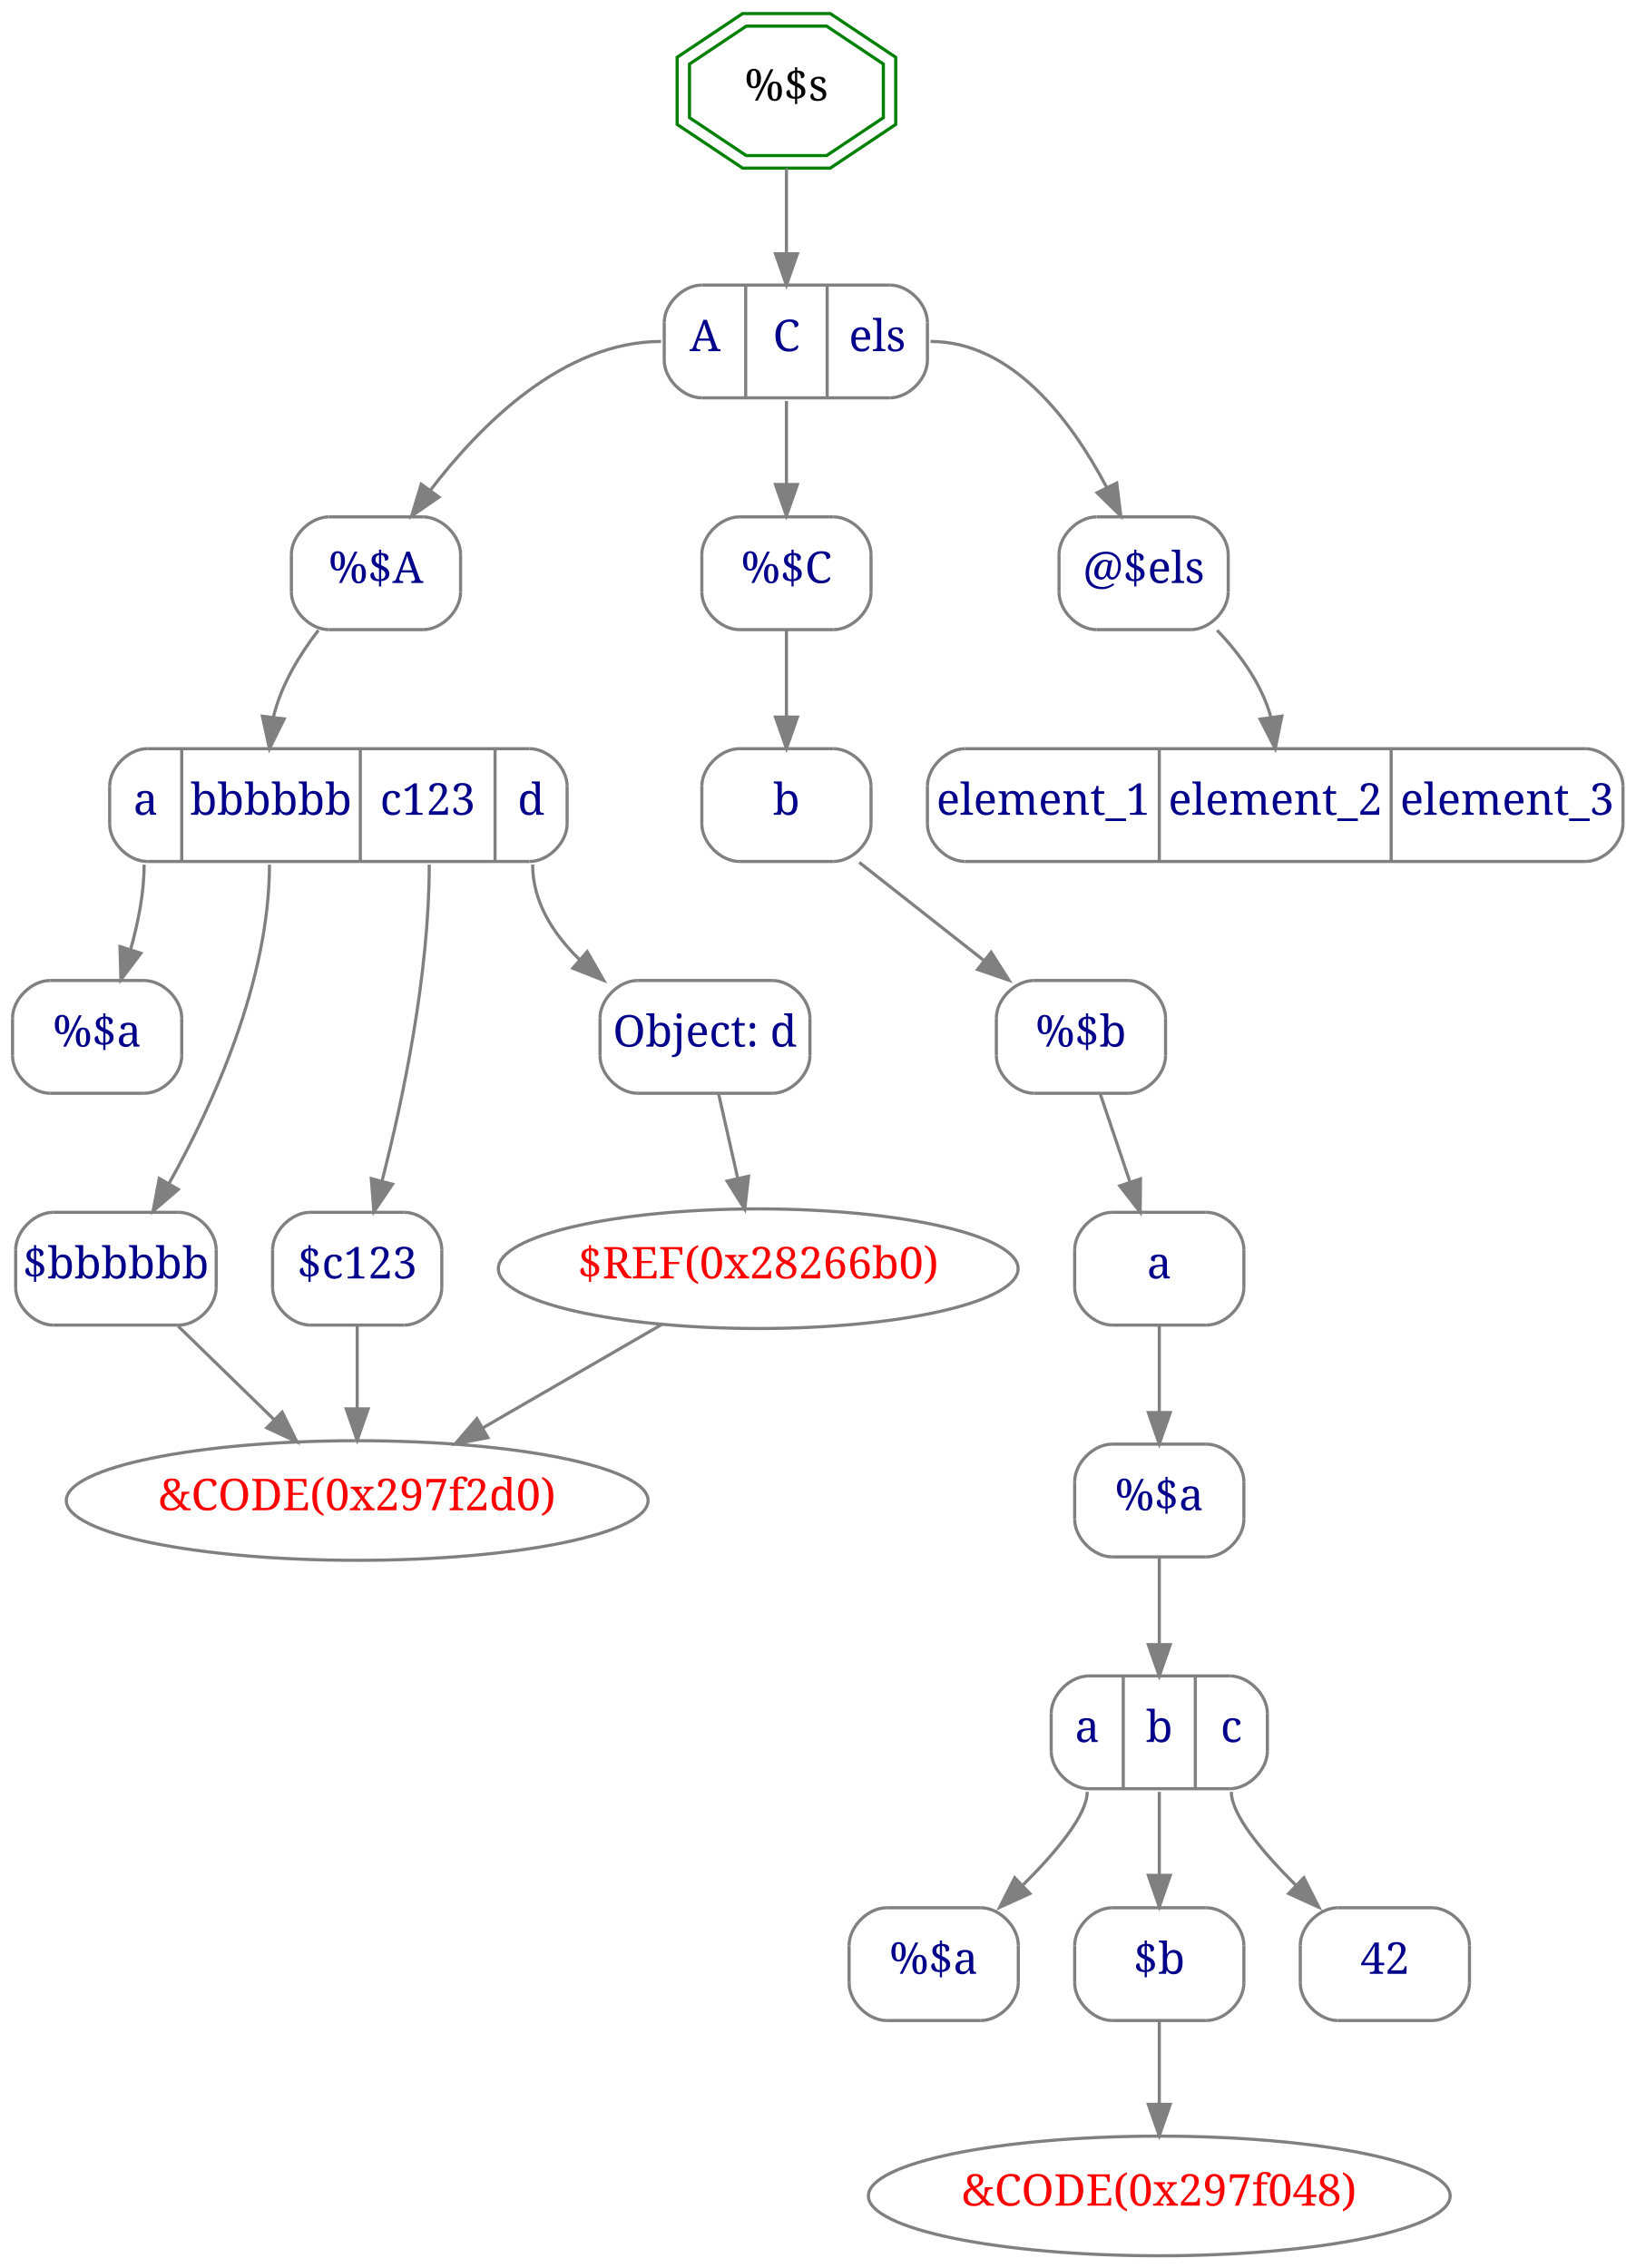
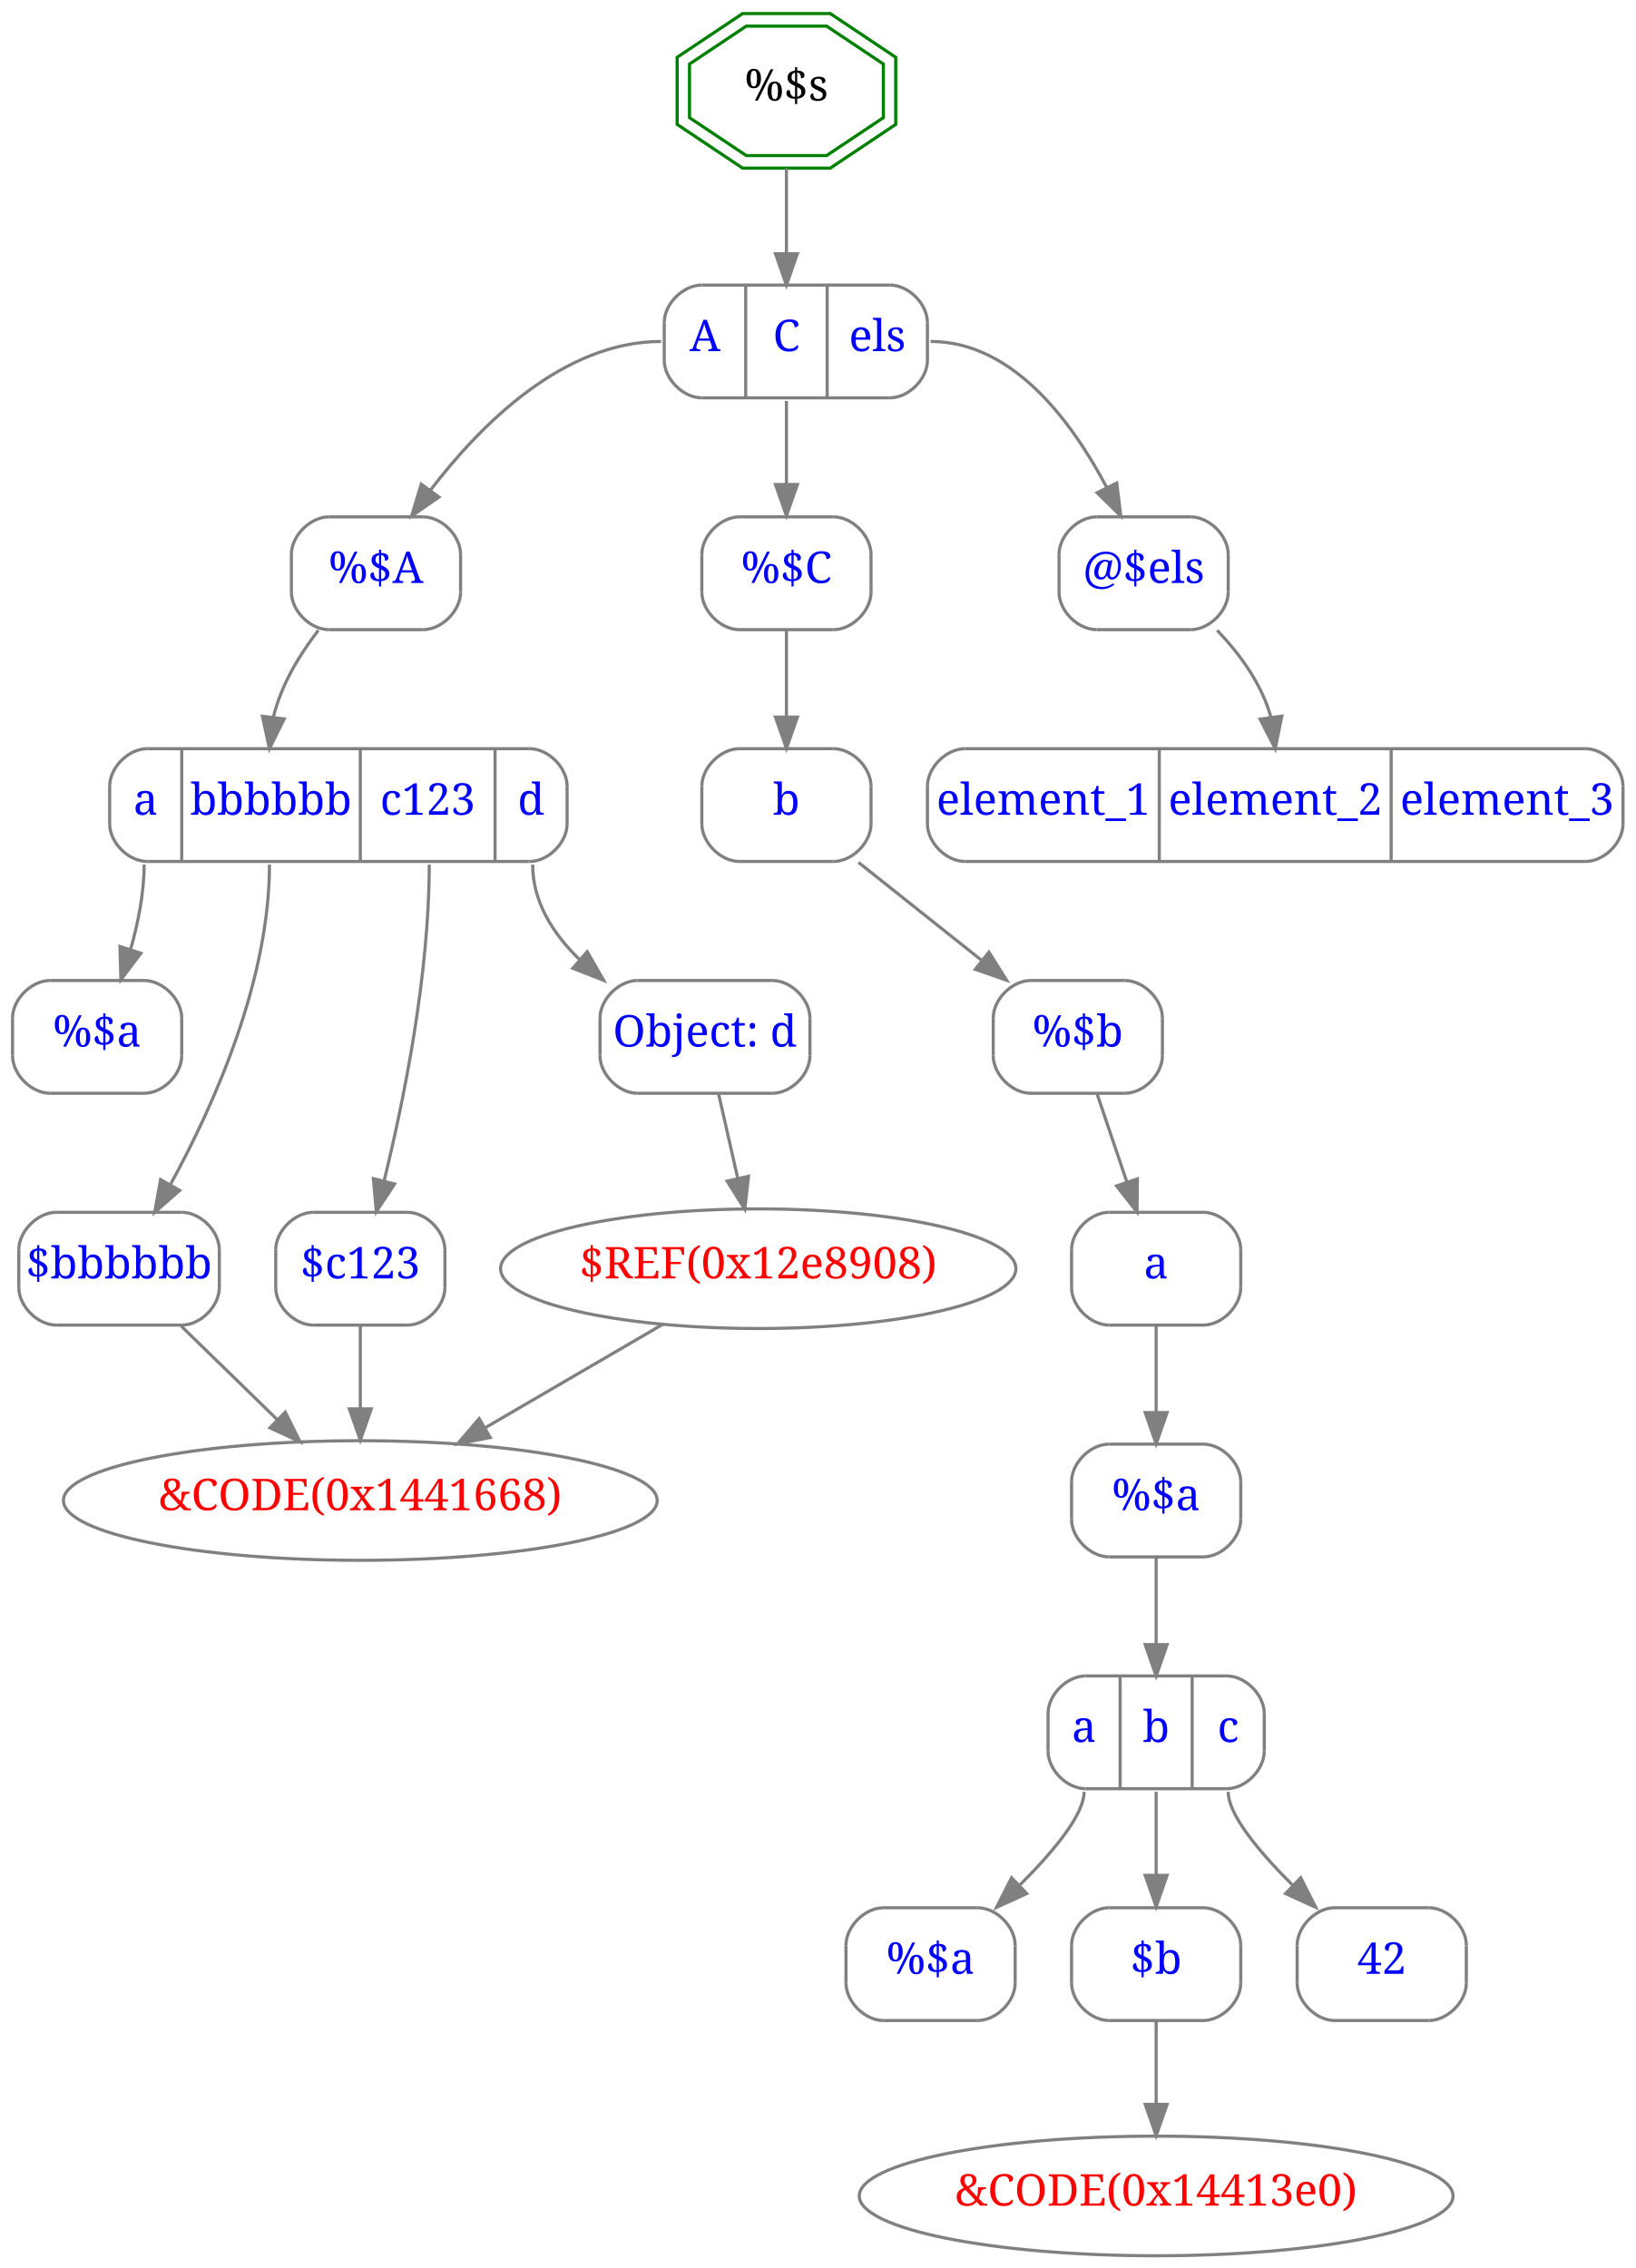
<svg xmlns="http://www.w3.org/2000/svg" width="522pt" height="724pt" viewBox="0.00 0.00 522.00 724.00">
  <g id="graph1" class="graph" transform="scale(1 1) rotate(0) translate(4 720)">
    <polygon fill="white" stroke="white" points="-4,5 -4,-720 519,-720 519,5 -4,5" />
    <g id="node1" class="node">
      <polygon fill="none" stroke="green" points="277.938,-682.44 277.938,-699.56 259.815,-711.665 234.185,-711.665 216.062,-699.56 216.062,-682.44 234.185,-670.335 259.815,-670.335 277.938,-682.44" />
      <polygon fill="none" stroke="green" points="281.882,-680.285 281.882,-701.715 260.997,-715.665 233.003,-715.665 212.118,-701.715 212.118,-680.285 233.003,-666.335 260.997,-666.335 281.882,-680.285" />
      <text text-anchor="middle" x="247" y="-687.9" font-family="Times Roman,serif" font-size="14.00">%$s</text>
    </g>
    <g id="node2" class="node">
      <polyline fill="none" stroke="grey" points="220,-593 280,-593 " />
      <path fill="none" stroke="grey" d="M280,-593C286,-593 292,-599 292,-605" />
      <polyline fill="none" stroke="grey" points="292,-605 292,-617 " />
      <path fill="none" stroke="grey" d="M292,-617C292,-623 286,-629 280,-629" />
      <polyline fill="none" stroke="grey" points="280,-629 220,-629 " />
      <path fill="none" stroke="grey" d="M220,-629C214,-629 208,-623 208,-617" />
      <polyline fill="none" stroke="grey" points="208,-617 208,-605 " />
      <path fill="none" stroke="grey" d="M208,-605C208,-599 214,-593 220,-593" />
-       <text text-anchor="middle" x="221" y="-607.9" font-family="Times Roman,serif" font-size="14.00" fill="darkblue">A</text>
+       <text text-anchor="middle" x="221" y="-607.9" font-family="Times Roman,serif" font-size="14.00" fill="blue">A</text>
      <polyline fill="none" stroke="grey" points="234,-593 234,-629 " />
-       <text text-anchor="middle" x="247" y="-607.9" font-family="Times Roman,serif" font-size="14.00" fill="darkblue">C</text>
+       <text text-anchor="middle" x="247" y="-607.9" font-family="Times Roman,serif" font-size="14.00" fill="blue">C</text>
      <polyline fill="none" stroke="grey" points="260,-593 260,-629 " />
-       <text text-anchor="middle" x="276" y="-607.9" font-family="Times Roman,serif" font-size="14.00" fill="darkblue">els</text>
+       <text text-anchor="middle" x="276" y="-607.9" font-family="Times Roman,serif" font-size="14.00" fill="blue">els</text>
    </g>
    <g id="edge2" class="edge">
      <path fill="none" stroke="grey" d="M247,-666.261C247,-658.012 247,-648.558 247,-639.298" />
      <polygon fill="grey" stroke="grey" points="250.5,-639 247,-629 243.5,-639 250.5,-639" />
    </g>
    <g id="node4" class="node">
      <polyline fill="none" stroke="grey" points="101,-519 131,-519 " />
      <path fill="none" stroke="grey" d="M131,-519C137,-519 143,-525 143,-531" />
      <polyline fill="none" stroke="grey" points="143,-531 143,-543 " />
      <path fill="none" stroke="grey" d="M143,-543C143,-549 137,-555 131,-555" />
      <polyline fill="none" stroke="grey" points="131,-555 101,-555 " />
      <path fill="none" stroke="grey" d="M101,-555C95,-555 89,-549 89,-543" />
      <polyline fill="none" stroke="grey" points="89,-543 89,-531 " />
      <path fill="none" stroke="grey" d="M89,-531C89,-525 95,-519 101,-519" />
-       <text text-anchor="middle" x="116" y="-533.9" font-family="Times Roman,serif" font-size="14.00" fill="darkblue">%$A</text>
+       <text text-anchor="middle" x="116" y="-533.9" font-family="Times Roman,serif" font-size="14.00" fill="blue">%$A</text>
    </g>
    <g id="edge4" class="edge">
      <path fill="none" stroke="grey" d="M207,-611C175.9,-611 149.52,-584.662 133.296,-563.412" />
      <polygon fill="grey" stroke="grey" points="136.1,-561.317 127.385,-555.292 130.441,-565.437 136.1,-561.317" />
    </g>
    <g id="node22" class="node">
      <polyline fill="none" stroke="grey" points="232,-519 262,-519 " />
      <path fill="none" stroke="grey" d="M262,-519C268,-519 274,-525 274,-531" />
      <polyline fill="none" stroke="grey" points="274,-531 274,-543 " />
      <path fill="none" stroke="grey" d="M274,-543C274,-549 268,-555 262,-555" />
      <polyline fill="none" stroke="grey" points="262,-555 232,-555 " />
      <path fill="none" stroke="grey" d="M232,-555C226,-555 220,-549 220,-543" />
      <polyline fill="none" stroke="grey" points="220,-543 220,-531 " />
      <path fill="none" stroke="grey" d="M220,-531C220,-525 226,-519 232,-519" />
-       <text text-anchor="middle" x="247" y="-533.9" font-family="Times Roman,serif" font-size="14.00" fill="darkblue">%$C</text>
+       <text text-anchor="middle" x="247" y="-533.9" font-family="Times Roman,serif" font-size="14.00" fill="blue">%$C</text>
    </g>
    <g id="edge24" class="edge">
      <path fill="none" stroke="grey" d="M247,-592C247,-583.406 247,-574.057 247,-565.546" />
      <polygon fill="grey" stroke="grey" points="250.5,-565.333 247,-555.333 243.5,-565.333 250.5,-565.333" />
    </g>
    <g id="node42" class="node">
      <polyline fill="none" stroke="grey" points="346,-519 376,-519 " />
      <path fill="none" stroke="grey" d="M376,-519C382,-519 388,-525 388,-531" />
      <polyline fill="none" stroke="grey" points="388,-531 388,-543 " />
      <path fill="none" stroke="grey" d="M388,-543C388,-549 382,-555 376,-555" />
      <polyline fill="none" stroke="grey" points="376,-555 346,-555 " />
      <path fill="none" stroke="grey" d="M346,-555C340,-555 334,-549 334,-543" />
      <polyline fill="none" stroke="grey" points="334,-543 334,-531 " />
      <path fill="none" stroke="grey" d="M334,-531C334,-525 340,-519 346,-519" />
-       <text text-anchor="middle" x="361" y="-533.9" font-family="Times Roman,serif" font-size="14.00" fill="darkblue">@$els</text>
+       <text text-anchor="middle" x="361" y="-533.9" font-family="Times Roman,serif" font-size="14.00" fill="blue">@$els</text>
    </g>
    <g id="edge44" class="edge">
      <path fill="none" stroke="grey" d="M293,-611C319.176,-611 338.025,-585.586 349.146,-564.545" />
      <polygon fill="grey" stroke="grey" points="352.425,-565.809 353.71,-555.292 346.147,-562.712 352.425,-565.809" />
    </g>
    <g id="node6" class="node">
      <polyline fill="none" stroke="grey" points="43,-445 165,-445 " />
      <path fill="none" stroke="grey" d="M165,-445C171,-445 177,-451 177,-457" />
      <polyline fill="none" stroke="grey" points="177,-457 177,-469 " />
      <path fill="none" stroke="grey" d="M177,-469C177,-475 171,-481 165,-481" />
      <polyline fill="none" stroke="grey" points="165,-481 43,-481 " />
      <path fill="none" stroke="grey" d="M43,-481C37,-481 31,-475 31,-469" />
      <polyline fill="none" stroke="grey" points="31,-469 31,-457 " />
      <path fill="none" stroke="grey" d="M31,-457C31,-451 37,-445 43,-445" />
-       <text text-anchor="middle" x="42.5" y="-459.9" font-family="Times Roman,serif" font-size="14.00" fill="darkblue">a</text>
+       <text text-anchor="middle" x="42.5" y="-459.9" font-family="Times Roman,serif" font-size="14.00" fill="blue">a</text>
      <polyline fill="none" stroke="grey" points="54,-445 54,-481 " />
-       <text text-anchor="middle" x="82.5" y="-459.9" font-family="Times Roman,serif" font-size="14.00" fill="darkblue">bbbbbb</text>
+       <text text-anchor="middle" x="82.5" y="-459.9" font-family="Times Roman,serif" font-size="14.00" fill="blue">bbbbbb</text>
      <polyline fill="none" stroke="grey" points="111,-445 111,-481 " />
-       <text text-anchor="middle" x="132.5" y="-459.9" font-family="Times Roman,serif" font-size="14.00" fill="darkblue">c123</text>
+       <text text-anchor="middle" x="132.5" y="-459.9" font-family="Times Roman,serif" font-size="14.00" fill="blue">c123</text>
      <polyline fill="none" stroke="grey" points="154,-445 154,-481 " />
-       <text text-anchor="middle" x="165.5" y="-459.9" font-family="Times Roman,serif" font-size="14.00" fill="darkblue">d</text>
+       <text text-anchor="middle" x="165.5" y="-459.9" font-family="Times Roman,serif" font-size="14.00" fill="blue">d</text>
    </g>
    <g id="edge6" class="edge">
      <path fill="none" stroke="grey" d="M97.607,-518.796C91.536,-510.947 85.704,-501.296 83.235,-491.013" />
      <polygon fill="grey" stroke="grey" points="86.698,-490.497 82,-481 79.75,-491.353 86.698,-490.497" />
    </g>
    <g id="node8" class="node">
      <polyline fill="none" stroke="grey" points="12,-371 42,-371 " />
      <path fill="none" stroke="grey" d="M42,-371C48,-371 54,-377 54,-383" />
      <polyline fill="none" stroke="grey" points="54,-383 54,-395 " />
      <path fill="none" stroke="grey" d="M54,-395C54,-401 48,-407 42,-407" />
      <polyline fill="none" stroke="grey" points="42,-407 12,-407 " />
      <path fill="none" stroke="grey" d="M12,-407C6,-407 0,-401 0,-395" />
      <polyline fill="none" stroke="grey" points="0,-395 0,-383 " />
      <path fill="none" stroke="grey" d="M0,-383C0,-377 6,-371 12,-371" />
-       <text text-anchor="middle" x="27" y="-385.9" font-family="Times Roman,serif" font-size="14.00" fill="darkblue">%$a</text>
+       <text text-anchor="middle" x="27" y="-385.9" font-family="Times Roman,serif" font-size="14.00" fill="blue">%$a</text>
    </g>
    <g id="edge8" class="edge">
      <path fill="none" stroke="grey" d="M42,-444C42,-434.966 40.093,-425.381 37.639,-416.788" />
      <polygon fill="grey" stroke="grey" points="40.968,-415.706 34.588,-407.247 34.3,-417.838 40.968,-415.706" />
    </g>
    <g id="node10" class="node">
-       <polyline fill="none" stroke="grey" points="13,-297 53,-297 " />
-       <path fill="none" stroke="grey" d="M53,-297C59,-297 65,-303 65,-309" />
-       <polyline fill="none" stroke="grey" points="65,-309 65,-321 " />
-       <path fill="none" stroke="grey" d="M65,-321C65,-327 59,-333 53,-333" />
-       <polyline fill="none" stroke="grey" points="53,-333 13,-333 " />
-       <path fill="none" stroke="grey" d="M13,-333C7,-333 1,-327 1,-321" />
-       <polyline fill="none" stroke="grey" points="1,-321 1,-309 " />
-       <path fill="none" stroke="grey" d="M1,-309C1,-303 7,-297 13,-297" />
-       <text text-anchor="middle" x="33" y="-311.9" font-family="Times Roman,serif" font-size="14.00" fill="darkblue">$bbbbbb</text>
+       <polyline fill="none" stroke="grey" points="14,-297 54,-297 " />
+       <path fill="none" stroke="grey" d="M54,-297C60,-297 66,-303 66,-309" />
+       <polyline fill="none" stroke="grey" points="66,-309 66,-321 " />
+       <path fill="none" stroke="grey" d="M66,-321C66,-327 60,-333 54,-333" />
+       <polyline fill="none" stroke="grey" points="54,-333 14,-333 " />
+       <path fill="none" stroke="grey" d="M14,-333C8,-333 2,-327 2,-321" />
+       <polyline fill="none" stroke="grey" points="2,-321 2,-309 " />
+       <path fill="none" stroke="grey" d="M2,-309C2,-303 8,-297 14,-297" />
+       <text text-anchor="middle" x="34" y="-311.9" font-family="Times Roman,serif" font-size="14.00" fill="blue">$bbbbbb</text>
    </g>
    <g id="edge10" class="edge">
-       <path fill="none" stroke="grey" d="M82,-444C82,-406.874 64.044,-367.425 49.872,-342.07" />
-       <polygon fill="grey" stroke="grey" points="52.894,-340.305 44.861,-333.397 46.833,-343.806 52.894,-340.305" />
+       <path fill="none" stroke="grey" d="M82,-444C82,-406.919 64.364,-367.394 50.472,-342.012" />
+       <polygon fill="grey" stroke="grey" points="53.348,-339.989 45.375,-333.012 47.257,-343.438 53.348,-339.989" />
    </g>
    <g id="node14" class="node">
-       <polyline fill="none" stroke="grey" points="95,-297 125,-297 " />
-       <path fill="none" stroke="grey" d="M125,-297C131,-297 137,-303 137,-309" />
-       <polyline fill="none" stroke="grey" points="137,-309 137,-321 " />
-       <path fill="none" stroke="grey" d="M137,-321C137,-327 131,-333 125,-333" />
-       <polyline fill="none" stroke="grey" points="125,-333 95,-333 " />
-       <path fill="none" stroke="grey" d="M95,-333C89,-333 83,-327 83,-321" />
-       <polyline fill="none" stroke="grey" points="83,-321 83,-309 " />
-       <path fill="none" stroke="grey" d="M83,-309C83,-303 89,-297 95,-297" />
-       <text text-anchor="middle" x="110" y="-311.9" font-family="Times Roman,serif" font-size="14.00" fill="darkblue">$c123</text>
+       <polyline fill="none" stroke="grey" points="96,-297 126,-297 " />
+       <path fill="none" stroke="grey" d="M126,-297C132,-297 138,-303 138,-309" />
+       <polyline fill="none" stroke="grey" points="138,-309 138,-321 " />
+       <path fill="none" stroke="grey" d="M138,-321C138,-327 132,-333 126,-333" />
+       <polyline fill="none" stroke="grey" points="126,-333 96,-333 " />
+       <path fill="none" stroke="grey" d="M96,-333C90,-333 84,-327 84,-321" />
+       <polyline fill="none" stroke="grey" points="84,-321 84,-309 " />
+       <path fill="none" stroke="grey" d="M84,-309C84,-303 90,-297 96,-297" />
+       <text text-anchor="middle" x="111" y="-311.9" font-family="Times Roman,serif" font-size="14.00" fill="blue">$c123</text>
    </g>
    <g id="edge14" class="edge">
-       <path fill="none" stroke="grey" d="M133,-444C133,-408.81 124.602,-369.047 117.956,-343.086" />
-       <polygon fill="grey" stroke="grey" points="121.278,-341.96 115.334,-333.189 114.511,-343.752 121.278,-341.96" />
+       <path fill="none" stroke="grey" d="M133,-444C133,-408.856 124.967,-369.084 118.61,-343.108" />
+       <polygon fill="grey" stroke="grey" points="121.95,-342.04 116.103,-333.205 115.164,-343.758 121.95,-342.04" />
    </g>
    <g id="node17" class="node">
      <polyline fill="none" stroke="grey" points="199.5,-371 242.5,-371 " />
      <path fill="none" stroke="grey" d="M242.5,-371C248.5,-371 254.5,-377 254.5,-383" />
      <polyline fill="none" stroke="grey" points="254.5,-383 254.5,-395 " />
      <path fill="none" stroke="grey" d="M254.5,-395C254.5,-401 248.5,-407 242.5,-407" />
      <polyline fill="none" stroke="grey" points="242.5,-407 199.5,-407 " />
      <path fill="none" stroke="grey" d="M199.5,-407C193.5,-407 187.5,-401 187.5,-395" />
      <polyline fill="none" stroke="grey" points="187.5,-395 187.5,-383 " />
      <path fill="none" stroke="grey" d="M187.5,-383C187.5,-377 193.5,-371 199.5,-371" />
-       <text text-anchor="middle" x="221" y="-385.9" font-family="Times Roman,serif" font-size="14.00" fill="darkblue">Object: d</text>
+       <text text-anchor="middle" x="221" y="-385.9" font-family="Times Roman,serif" font-size="14.00" fill="blue">Object: d</text>
    </g>
    <g id="edge18" class="edge">
      <path fill="none" stroke="grey" d="M166,-444C166,-432.198 172.41,-422.044 180.854,-413.788" />
      <polygon fill="grey" stroke="grey" points="183.404,-416.211 188.688,-407.028 178.831,-410.911 183.404,-416.211" />
    </g>
    <g id="node12" class="node">
-       <ellipse fill="none" stroke="grey" cx="110" cy="-241" rx="92.839" ry="19.092" />
-       <text text-anchor="middle" x="110" y="-237.9" font-family="Times Roman,serif" font-size="14.00" fill="red">&amp;CODE(0x297f2d0)</text>
+       <ellipse fill="none" stroke="grey" cx="111" cy="-241" rx="94.752" ry="19.092" />
+       <text text-anchor="middle" x="111" y="-237.9" font-family="Times Roman,serif" font-size="14.00" fill="red">&amp;CODE(0x1441668)</text>
    </g>
    <g id="edge12" class="edge">
-       <path fill="none" stroke="grey" d="M52.829,-296.686C62.133,-287.624 73.355,-276.693 83.384,-266.924" />
-       <polygon fill="grey" stroke="grey" points="86.048,-269.215 90.77,-259.731 81.164,-264.201 86.048,-269.215" />
+       <path fill="none" stroke="grey" d="M53.829,-296.686C63.133,-287.624 74.355,-276.693 84.384,-266.924" />
+       <polygon fill="grey" stroke="grey" points="87.048,-269.215 91.77,-259.731 82.164,-264.201 87.048,-269.215" />
    </g>
    <g id="edge16" class="edge">
-       <path fill="none" stroke="grey" d="M110,-296.686C110,-288.725 110,-279.321 110,-270.53" />
-       <polygon fill="grey" stroke="grey" points="113.5,-270.249 110,-260.249 106.5,-270.249 113.5,-270.249" />
+       <path fill="none" stroke="grey" d="M111,-296.686C111,-288.725 111,-279.321 111,-270.53" />
+       <polygon fill="grey" stroke="grey" points="114.5,-270.249 111,-260.249 107.5,-270.249 114.5,-270.249" />
    </g>
    <g id="node19" class="node">
-       <ellipse fill="none" stroke="grey" cx="238" cy="-315" rx="82.939" ry="19.092" />
-       <text text-anchor="middle" x="238" y="-311.9" font-family="Times Roman,serif" font-size="14.00" fill="red">$REF(0x28266b0)</text>
+       <ellipse fill="none" stroke="grey" cx="238" cy="-315" rx="82.23" ry="19.092" />
+       <text text-anchor="middle" x="238" y="-311.9" font-family="Times Roman,serif" font-size="14.00" fill="red">$REF(0x12e8908)</text>
    </g>
    <g id="edge20" class="edge">
      <path fill="none" stroke="grey" d="M225.378,-370.686C227.236,-362.487 229.442,-352.757 231.485,-343.743" />
      <polygon fill="grey" stroke="grey" points="234.899,-344.516 233.696,-333.989 228.072,-342.968 234.899,-344.516" />
    </g>
    <g id="edge22" class="edge">
-       <path fill="none" stroke="grey" d="M207.341,-297.275C190.18,-287.354 168.581,-274.867 150.092,-264.178" />
-       <polygon fill="grey" stroke="grey" points="151.707,-261.069 141.298,-259.094 148.204,-267.129 151.707,-261.069" />
+       <path fill="none" stroke="grey" d="M207.58,-297.275C190.553,-287.354 169.124,-274.867 150.779,-264.178" />
+       <polygon fill="grey" stroke="grey" points="152.456,-261.105 142.054,-259.094 148.932,-267.153 152.456,-261.105" />
    </g>
    <g id="node24" class="node">
      <polyline fill="none" stroke="grey" points="232,-445 262,-445 " />
      <path fill="none" stroke="grey" d="M262,-445C268,-445 274,-451 274,-457" />
      <polyline fill="none" stroke="grey" points="274,-457 274,-469 " />
      <path fill="none" stroke="grey" d="M274,-469C274,-475 268,-481 262,-481" />
      <polyline fill="none" stroke="grey" points="262,-481 232,-481 " />
      <path fill="none" stroke="grey" d="M232,-481C226,-481 220,-475 220,-469" />
      <polyline fill="none" stroke="grey" points="220,-469 220,-457 " />
      <path fill="none" stroke="grey" d="M220,-457C220,-451 226,-445 232,-445" />
-       <text text-anchor="middle" x="247" y="-459.9" font-family="Times Roman,serif" font-size="14.00" fill="darkblue">b</text>
+       <text text-anchor="middle" x="247" y="-459.9" font-family="Times Roman,serif" font-size="14.00" fill="blue">b</text>
    </g>
    <g id="edge26" class="edge">
      <path fill="none" stroke="grey" d="M247,-518.708C247,-510.464 247,-500.538 247,-491.362" />
      <polygon fill="grey" stroke="grey" points="250.5,-491.082 247,-481.082 243.5,-491.082 250.5,-491.082" />
    </g>
    <g id="node26" class="node">
-       <polyline fill="none" stroke="grey" points="326,-371 356,-371 " />
-       <path fill="none" stroke="grey" d="M356,-371C362,-371 368,-377 368,-383" />
-       <polyline fill="none" stroke="grey" points="368,-383 368,-395 " />
-       <path fill="none" stroke="grey" d="M368,-395C368,-401 362,-407 356,-407" />
-       <polyline fill="none" stroke="grey" points="356,-407 326,-407 " />
-       <path fill="none" stroke="grey" d="M326,-407C320,-407 314,-401 314,-395" />
-       <polyline fill="none" stroke="grey" points="314,-395 314,-383 " />
-       <path fill="none" stroke="grey" d="M314,-383C314,-377 320,-371 326,-371" />
-       <text text-anchor="middle" x="341" y="-385.9" font-family="Times Roman,serif" font-size="14.00" fill="darkblue">%$b</text>
+       <polyline fill="none" stroke="grey" points="325,-371 355,-371 " />
+       <path fill="none" stroke="grey" d="M355,-371C361,-371 367,-377 367,-383" />
+       <polyline fill="none" stroke="grey" points="367,-383 367,-395 " />
+       <path fill="none" stroke="grey" d="M367,-395C367,-401 361,-407 355,-407" />
+       <polyline fill="none" stroke="grey" points="355,-407 325,-407 " />
+       <path fill="none" stroke="grey" d="M325,-407C319,-407 313,-401 313,-395" />
+       <polyline fill="none" stroke="grey" points="313,-395 313,-383 " />
+       <path fill="none" stroke="grey" d="M313,-383C313,-377 319,-371 325,-371" />
+       <text text-anchor="middle" x="340" y="-385.9" font-family="Times Roman,serif" font-size="14.00" fill="blue">%$b</text>
    </g>
    <g id="edge28" class="edge">
-       <path fill="none" stroke="grey" d="M270.236,-444.708C282.188,-435.299 296.923,-423.699 309.847,-413.525" />
-       <polygon fill="grey" stroke="grey" points="312.339,-416.017 318.031,-407.082 308.009,-410.517 312.339,-416.017" />
+       <path fill="none" stroke="grey" d="M269.989,-444.708C281.814,-435.299 296.392,-423.699 309.179,-413.525" />
+       <polygon fill="grey" stroke="grey" points="311.63,-416.047 317.276,-407.082 307.271,-410.569 311.63,-416.047" />
    </g>
    <g id="node28" class="node">
-       <polyline fill="none" stroke="grey" points="351,-297 381,-297 " />
-       <path fill="none" stroke="grey" d="M381,-297C387,-297 393,-303 393,-309" />
-       <polyline fill="none" stroke="grey" points="393,-309 393,-321 " />
-       <path fill="none" stroke="grey" d="M393,-321C393,-327 387,-333 381,-333" />
-       <polyline fill="none" stroke="grey" points="381,-333 351,-333 " />
-       <path fill="none" stroke="grey" d="M351,-333C345,-333 339,-327 339,-321" />
-       <polyline fill="none" stroke="grey" points="339,-321 339,-309 " />
-       <path fill="none" stroke="grey" d="M339,-309C339,-303 345,-297 351,-297" />
-       <text text-anchor="middle" x="366" y="-311.9" font-family="Times Roman,serif" font-size="14.00" fill="darkblue">a</text>
+       <polyline fill="none" stroke="grey" points="350,-297 380,-297 " />
+       <path fill="none" stroke="grey" d="M380,-297C386,-297 392,-303 392,-309" />
+       <polyline fill="none" stroke="grey" points="392,-309 392,-321 " />
+       <path fill="none" stroke="grey" d="M392,-321C392,-327 386,-333 380,-333" />
+       <polyline fill="none" stroke="grey" points="380,-333 350,-333 " />
+       <path fill="none" stroke="grey" d="M350,-333C344,-333 338,-327 338,-321" />
+       <polyline fill="none" stroke="grey" points="338,-321 338,-309 " />
+       <path fill="none" stroke="grey" d="M338,-309C338,-303 344,-297 350,-297" />
+       <text text-anchor="middle" x="365" y="-311.9" font-family="Times Roman,serif" font-size="14.00" fill="blue">a</text>
    </g>
    <g id="edge30" class="edge">
-       <path fill="none" stroke="grey" d="M347.18,-370.708C350.026,-362.284 353.464,-352.105 356.62,-342.765" />
-       <polygon fill="grey" stroke="grey" points="360.006,-343.676 359.891,-333.082 353.375,-341.435 360.006,-343.676" />
+       <path fill="none" stroke="grey" d="M346.18,-370.708C349.026,-362.284 352.464,-352.105 355.62,-342.765" />
+       <polygon fill="grey" stroke="grey" points="359.006,-343.676 358.891,-333.082 352.375,-341.435 359.006,-343.676" />
    </g>
    <g id="node30" class="node">
-       <polyline fill="none" stroke="grey" points="351,-223 381,-223 " />
-       <path fill="none" stroke="grey" d="M381,-223C387,-223 393,-229 393,-235" />
-       <polyline fill="none" stroke="grey" points="393,-235 393,-247 " />
-       <path fill="none" stroke="grey" d="M393,-247C393,-253 387,-259 381,-259" />
-       <polyline fill="none" stroke="grey" points="381,-259 351,-259 " />
-       <path fill="none" stroke="grey" d="M351,-259C345,-259 339,-253 339,-247" />
-       <polyline fill="none" stroke="grey" points="339,-247 339,-235 " />
-       <path fill="none" stroke="grey" d="M339,-235C339,-229 345,-223 351,-223" />
-       <text text-anchor="middle" x="366" y="-237.9" font-family="Times Roman,serif" font-size="14.00" fill="darkblue">%$a</text>
+       <polyline fill="none" stroke="grey" points="350,-223 380,-223 " />
+       <path fill="none" stroke="grey" d="M380,-223C386,-223 392,-229 392,-235" />
+       <polyline fill="none" stroke="grey" points="392,-235 392,-247 " />
+       <path fill="none" stroke="grey" d="M392,-247C392,-253 386,-259 380,-259" />
+       <polyline fill="none" stroke="grey" points="380,-259 350,-259 " />
+       <path fill="none" stroke="grey" d="M350,-259C344,-259 338,-253 338,-247" />
+       <polyline fill="none" stroke="grey" points="338,-247 338,-235 " />
+       <path fill="none" stroke="grey" d="M338,-235C338,-229 344,-223 350,-223" />
+       <text text-anchor="middle" x="365" y="-237.9" font-family="Times Roman,serif" font-size="14.00" fill="blue">%$a</text>
    </g>
    <g id="edge32" class="edge">
-       <path fill="none" stroke="grey" d="M366,-296.708C366,-288.464 366,-278.538 366,-269.362" />
-       <polygon fill="grey" stroke="grey" points="369.5,-269.082 366,-259.082 362.5,-269.082 369.5,-269.082" />
+       <path fill="none" stroke="grey" d="M365,-296.708C365,-288.464 365,-278.538 365,-269.362" />
+       <polygon fill="grey" stroke="grey" points="368.5,-269.082 365,-259.082 361.5,-269.082 368.5,-269.082" />
    </g>
    <g id="node32" class="node">
-       <polyline fill="none" stroke="grey" points="343.5,-149 388.5,-149 " />
-       <path fill="none" stroke="grey" d="M388.5,-149C394.5,-149 400.5,-155 400.5,-161" />
-       <polyline fill="none" stroke="grey" points="400.5,-161 400.5,-173 " />
-       <path fill="none" stroke="grey" d="M400.5,-173C400.5,-179 394.5,-185 388.5,-185" />
-       <polyline fill="none" stroke="grey" points="388.5,-185 343.5,-185 " />
-       <path fill="none" stroke="grey" d="M343.5,-185C337.5,-185 331.5,-179 331.5,-173" />
-       <polyline fill="none" stroke="grey" points="331.5,-173 331.5,-161 " />
-       <path fill="none" stroke="grey" d="M331.5,-161C331.5,-155 337.5,-149 343.5,-149" />
-       <text text-anchor="middle" x="343" y="-163.9" font-family="Times Roman,serif" font-size="14.00" fill="darkblue">a</text>
-       <polyline fill="none" stroke="grey" points="354.5,-149 354.5,-185 " />
-       <text text-anchor="middle" x="366" y="-163.9" font-family="Times Roman,serif" font-size="14.00" fill="darkblue">b</text>
-       <polyline fill="none" stroke="grey" points="377.5,-149 377.5,-185 " />
-       <text text-anchor="middle" x="389" y="-163.9" font-family="Times Roman,serif" font-size="14.00" fill="darkblue">c</text>
+       <polyline fill="none" stroke="grey" points="342.5,-149 387.5,-149 " />
+       <path fill="none" stroke="grey" d="M387.5,-149C393.5,-149 399.5,-155 399.5,-161" />
+       <polyline fill="none" stroke="grey" points="399.5,-161 399.5,-173 " />
+       <path fill="none" stroke="grey" d="M399.5,-173C399.5,-179 393.5,-185 387.5,-185" />
+       <polyline fill="none" stroke="grey" points="387.5,-185 342.5,-185 " />
+       <path fill="none" stroke="grey" d="M342.5,-185C336.5,-185 330.5,-179 330.5,-173" />
+       <polyline fill="none" stroke="grey" points="330.5,-173 330.5,-161 " />
+       <path fill="none" stroke="grey" d="M330.5,-161C330.5,-155 336.5,-149 342.5,-149" />
+       <text text-anchor="middle" x="342" y="-163.9" font-family="Times Roman,serif" font-size="14.00" fill="blue">a</text>
+       <polyline fill="none" stroke="grey" points="353.5,-149 353.5,-185 " />
+       <text text-anchor="middle" x="365" y="-163.9" font-family="Times Roman,serif" font-size="14.00" fill="blue">b</text>
+       <polyline fill="none" stroke="grey" points="376.5,-149 376.5,-185 " />
+       <text text-anchor="middle" x="388" y="-163.9" font-family="Times Roman,serif" font-size="14.00" fill="blue">c</text>
    </g>
    <g id="edge34" class="edge">
-       <path fill="none" stroke="grey" d="M366,-222.74C366,-214.628 366,-204.855 366,-195.258" />
-       <polygon fill="grey" stroke="grey" points="369.5,-195 366,-185 362.5,-195 369.5,-195" />
+       <path fill="none" stroke="grey" d="M365,-222.74C365,-214.628 365,-204.855 365,-195.258" />
+       <polygon fill="grey" stroke="grey" points="368.5,-195 365,-185 361.5,-195 368.5,-195" />
    </g>
    <g id="node34" class="node">
-       <polyline fill="none" stroke="grey" points="279,-75 309,-75 " />
-       <path fill="none" stroke="grey" d="M309,-75C315,-75 321,-81 321,-87" />
-       <polyline fill="none" stroke="grey" points="321,-87 321,-99 " />
-       <path fill="none" stroke="grey" d="M321,-99C321,-105 315,-111 309,-111" />
-       <polyline fill="none" stroke="grey" points="309,-111 279,-111 " />
-       <path fill="none" stroke="grey" d="M279,-111C273,-111 267,-105 267,-99" />
-       <polyline fill="none" stroke="grey" points="267,-99 267,-87 " />
-       <path fill="none" stroke="grey" d="M267,-87C267,-81 273,-75 279,-75" />
-       <text text-anchor="middle" x="294" y="-89.9" font-family="Times Roman,serif" font-size="14.00" fill="darkblue">%$a</text>
+       <polyline fill="none" stroke="grey" points="278,-75 308,-75 " />
+       <path fill="none" stroke="grey" d="M308,-75C314,-75 320,-81 320,-87" />
+       <polyline fill="none" stroke="grey" points="320,-87 320,-99 " />
+       <path fill="none" stroke="grey" d="M320,-99C320,-105 314,-111 308,-111" />
+       <polyline fill="none" stroke="grey" points="308,-111 278,-111 " />
+       <path fill="none" stroke="grey" d="M278,-111C272,-111 266,-105 266,-99" />
+       <polyline fill="none" stroke="grey" points="266,-99 266,-87 " />
+       <path fill="none" stroke="grey" d="M266,-87C266,-81 272,-75 278,-75" />
+       <text text-anchor="middle" x="293" y="-89.9" font-family="Times Roman,serif" font-size="14.00" fill="blue">%$a</text>
    </g>
    <g id="edge36" class="edge">
-       <path fill="none" stroke="grey" d="M343,-148C343,-140.727 333.326,-129.058 322.574,-118.336" />
-       <polygon fill="grey" stroke="grey" points="324.704,-115.528 315.065,-111.13 319.857,-120.579 324.704,-115.528" />
+       <path fill="none" stroke="grey" d="M342,-148C342,-140.727 332.326,-129.058 321.574,-118.336" />
+       <polygon fill="grey" stroke="grey" points="323.704,-115.528 314.065,-111.13 318.857,-120.579 323.704,-115.528" />
    </g>
    <g id="node36" class="node">
-       <polyline fill="none" stroke="grey" points="351,-75 381,-75 " />
-       <path fill="none" stroke="grey" d="M381,-75C387,-75 393,-81 393,-87" />
-       <polyline fill="none" stroke="grey" points="393,-87 393,-99 " />
-       <path fill="none" stroke="grey" d="M393,-99C393,-105 387,-111 381,-111" />
-       <polyline fill="none" stroke="grey" points="381,-111 351,-111 " />
-       <path fill="none" stroke="grey" d="M351,-111C345,-111 339,-105 339,-99" />
-       <polyline fill="none" stroke="grey" points="339,-99 339,-87 " />
-       <path fill="none" stroke="grey" d="M339,-87C339,-81 345,-75 351,-75" />
-       <text text-anchor="middle" x="366" y="-89.9" font-family="Times Roman,serif" font-size="14.00" fill="darkblue">$b</text>
+       <polyline fill="none" stroke="grey" points="350,-75 380,-75 " />
+       <path fill="none" stroke="grey" d="M380,-75C386,-75 392,-81 392,-87" />
+       <polyline fill="none" stroke="grey" points="392,-87 392,-99 " />
+       <path fill="none" stroke="grey" d="M392,-99C392,-105 386,-111 380,-111" />
+       <polyline fill="none" stroke="grey" points="380,-111 350,-111 " />
+       <path fill="none" stroke="grey" d="M350,-111C344,-111 338,-105 338,-99" />
+       <polyline fill="none" stroke="grey" points="338,-99 338,-87 " />
+       <path fill="none" stroke="grey" d="M338,-87C338,-81 344,-75 350,-75" />
+       <text text-anchor="middle" x="365" y="-89.9" font-family="Times Roman,serif" font-size="14.00" fill="blue">$b</text>
    </g>
    <g id="edge38" class="edge">
-       <path fill="none" stroke="grey" d="M366,-148C366,-139.406 366,-130.057 366,-121.546" />
-       <polygon fill="grey" stroke="grey" points="369.5,-121.333 366,-111.333 362.5,-121.333 369.5,-121.333" />
+       <path fill="none" stroke="grey" d="M365,-148C365,-139.406 365,-130.057 365,-121.546" />
+       <polygon fill="grey" stroke="grey" points="368.5,-121.333 365,-111.333 361.5,-121.333 368.5,-121.333" />
    </g>
    <g id="node40" class="node">
-       <polyline fill="none" stroke="grey" points="423,-75 453,-75 " />
-       <path fill="none" stroke="grey" d="M453,-75C459,-75 465,-81 465,-87" />
-       <polyline fill="none" stroke="grey" points="465,-87 465,-99 " />
-       <path fill="none" stroke="grey" d="M465,-99C465,-105 459,-111 453,-111" />
-       <polyline fill="none" stroke="grey" points="453,-111 423,-111 " />
-       <path fill="none" stroke="grey" d="M423,-111C417,-111 411,-105 411,-99" />
-       <polyline fill="none" stroke="grey" points="411,-99 411,-87 " />
-       <path fill="none" stroke="grey" d="M411,-87C411,-81 417,-75 423,-75" />
-       <text text-anchor="middle" x="438" y="-89.9" font-family="Times Roman,serif" font-size="14.00" fill="darkblue">42</text>
+       <polyline fill="none" stroke="grey" points="422,-75 452,-75 " />
+       <path fill="none" stroke="grey" d="M452,-75C458,-75 464,-81 464,-87" />
+       <polyline fill="none" stroke="grey" points="464,-87 464,-99 " />
+       <path fill="none" stroke="grey" d="M464,-99C464,-105 458,-111 452,-111" />
+       <polyline fill="none" stroke="grey" points="452,-111 422,-111 " />
+       <path fill="none" stroke="grey" d="M422,-111C416,-111 410,-105 410,-99" />
+       <polyline fill="none" stroke="grey" points="410,-99 410,-87 " />
+       <path fill="none" stroke="grey" d="M410,-87C410,-81 416,-75 422,-75" />
+       <text text-anchor="middle" x="437" y="-89.9" font-family="Times Roman,serif" font-size="14.00" fill="blue">42</text>
    </g>
    <g id="edge42" class="edge">
-       <path fill="none" stroke="grey" d="M389,-148C389,-140.727 398.674,-129.058 409.426,-118.336" />
-       <polygon fill="grey" stroke="grey" points="412.143,-120.579 416.935,-111.13 407.296,-115.528 412.143,-120.579" />
+       <path fill="none" stroke="grey" d="M388,-148C388,-140.727 397.674,-129.058 408.426,-118.336" />
+       <polygon fill="grey" stroke="grey" points="411.143,-120.579 415.935,-111.13 406.296,-115.528 411.143,-120.579" />
    </g>
    <g id="node38" class="node">
-       <ellipse fill="none" stroke="grey" cx="366" cy="-19" rx="92.839" ry="19.092" />
-       <text text-anchor="middle" x="366" y="-15.9" font-family="Times Roman,serif" font-size="14.00" fill="red">&amp;CODE(0x297f048)</text>
+       <ellipse fill="none" stroke="grey" cx="365" cy="-19" rx="94.752" ry="19.092" />
+       <text text-anchor="middle" x="365" y="-15.9" font-family="Times Roman,serif" font-size="14.00" fill="red">&amp;CODE(0x14413e0)</text>
    </g>
    <g id="edge40" class="edge">
-       <path fill="none" stroke="grey" d="M366,-74.686C366,-66.725 366,-57.321 366,-48.53" />
-       <polygon fill="grey" stroke="grey" points="369.5,-48.249 366,-38.249 362.5,-48.249 369.5,-48.249" />
+       <path fill="none" stroke="grey" d="M365,-74.686C365,-66.725 365,-57.321 365,-48.53" />
+       <polygon fill="grey" stroke="grey" points="368.5,-48.249 365,-38.249 361.5,-48.249 368.5,-48.249" />
    </g>
    <g id="node44" class="node">
      <polyline fill="none" stroke="grey" points="304,-445 502,-445 " />
      <path fill="none" stroke="grey" d="M502,-445C508,-445 514,-451 514,-457" />
      <polyline fill="none" stroke="grey" points="514,-457 514,-469 " />
      <path fill="none" stroke="grey" d="M514,-469C514,-475 508,-481 502,-481" />
      <polyline fill="none" stroke="grey" points="502,-481 304,-481 " />
      <path fill="none" stroke="grey" d="M304,-481C298,-481 292,-475 292,-469" />
      <polyline fill="none" stroke="grey" points="292,-469 292,-457 " />
      <path fill="none" stroke="grey" d="M292,-457C292,-451 298,-445 304,-445" />
-       <text text-anchor="middle" x="329" y="-459.9" font-family="Times Roman,serif" font-size="14.00" fill="darkblue">element_1</text>
+       <text text-anchor="middle" x="329" y="-459.9" font-family="Times Roman,serif" font-size="14.00" fill="blue">element_1</text>
      <polyline fill="none" stroke="grey" points="366,-445 366,-481 " />
-       <text text-anchor="middle" x="403" y="-459.9" font-family="Times Roman,serif" font-size="14.00" fill="darkblue">element_2</text>
+       <text text-anchor="middle" x="403" y="-459.9" font-family="Times Roman,serif" font-size="14.00" fill="blue">element_2</text>
      <polyline fill="none" stroke="grey" points="440,-445 440,-481 " />
-       <text text-anchor="middle" x="477" y="-459.9" font-family="Times Roman,serif" font-size="14.00" fill="darkblue">element_3</text>
+       <text text-anchor="middle" x="477" y="-459.9" font-family="Times Roman,serif" font-size="14.00" fill="blue">element_3</text>
    </g>
    <g id="edge46" class="edge">
      <path fill="none" stroke="grey" d="M384.456,-518.812C391.822,-511.107 398.779,-501.538 401.635,-490.966" />
      <polygon fill="grey" stroke="grey" points="405.111,-491.382 403,-481 398.176,-490.433 405.111,-491.382" />
    </g>
  </g>
</svg>
